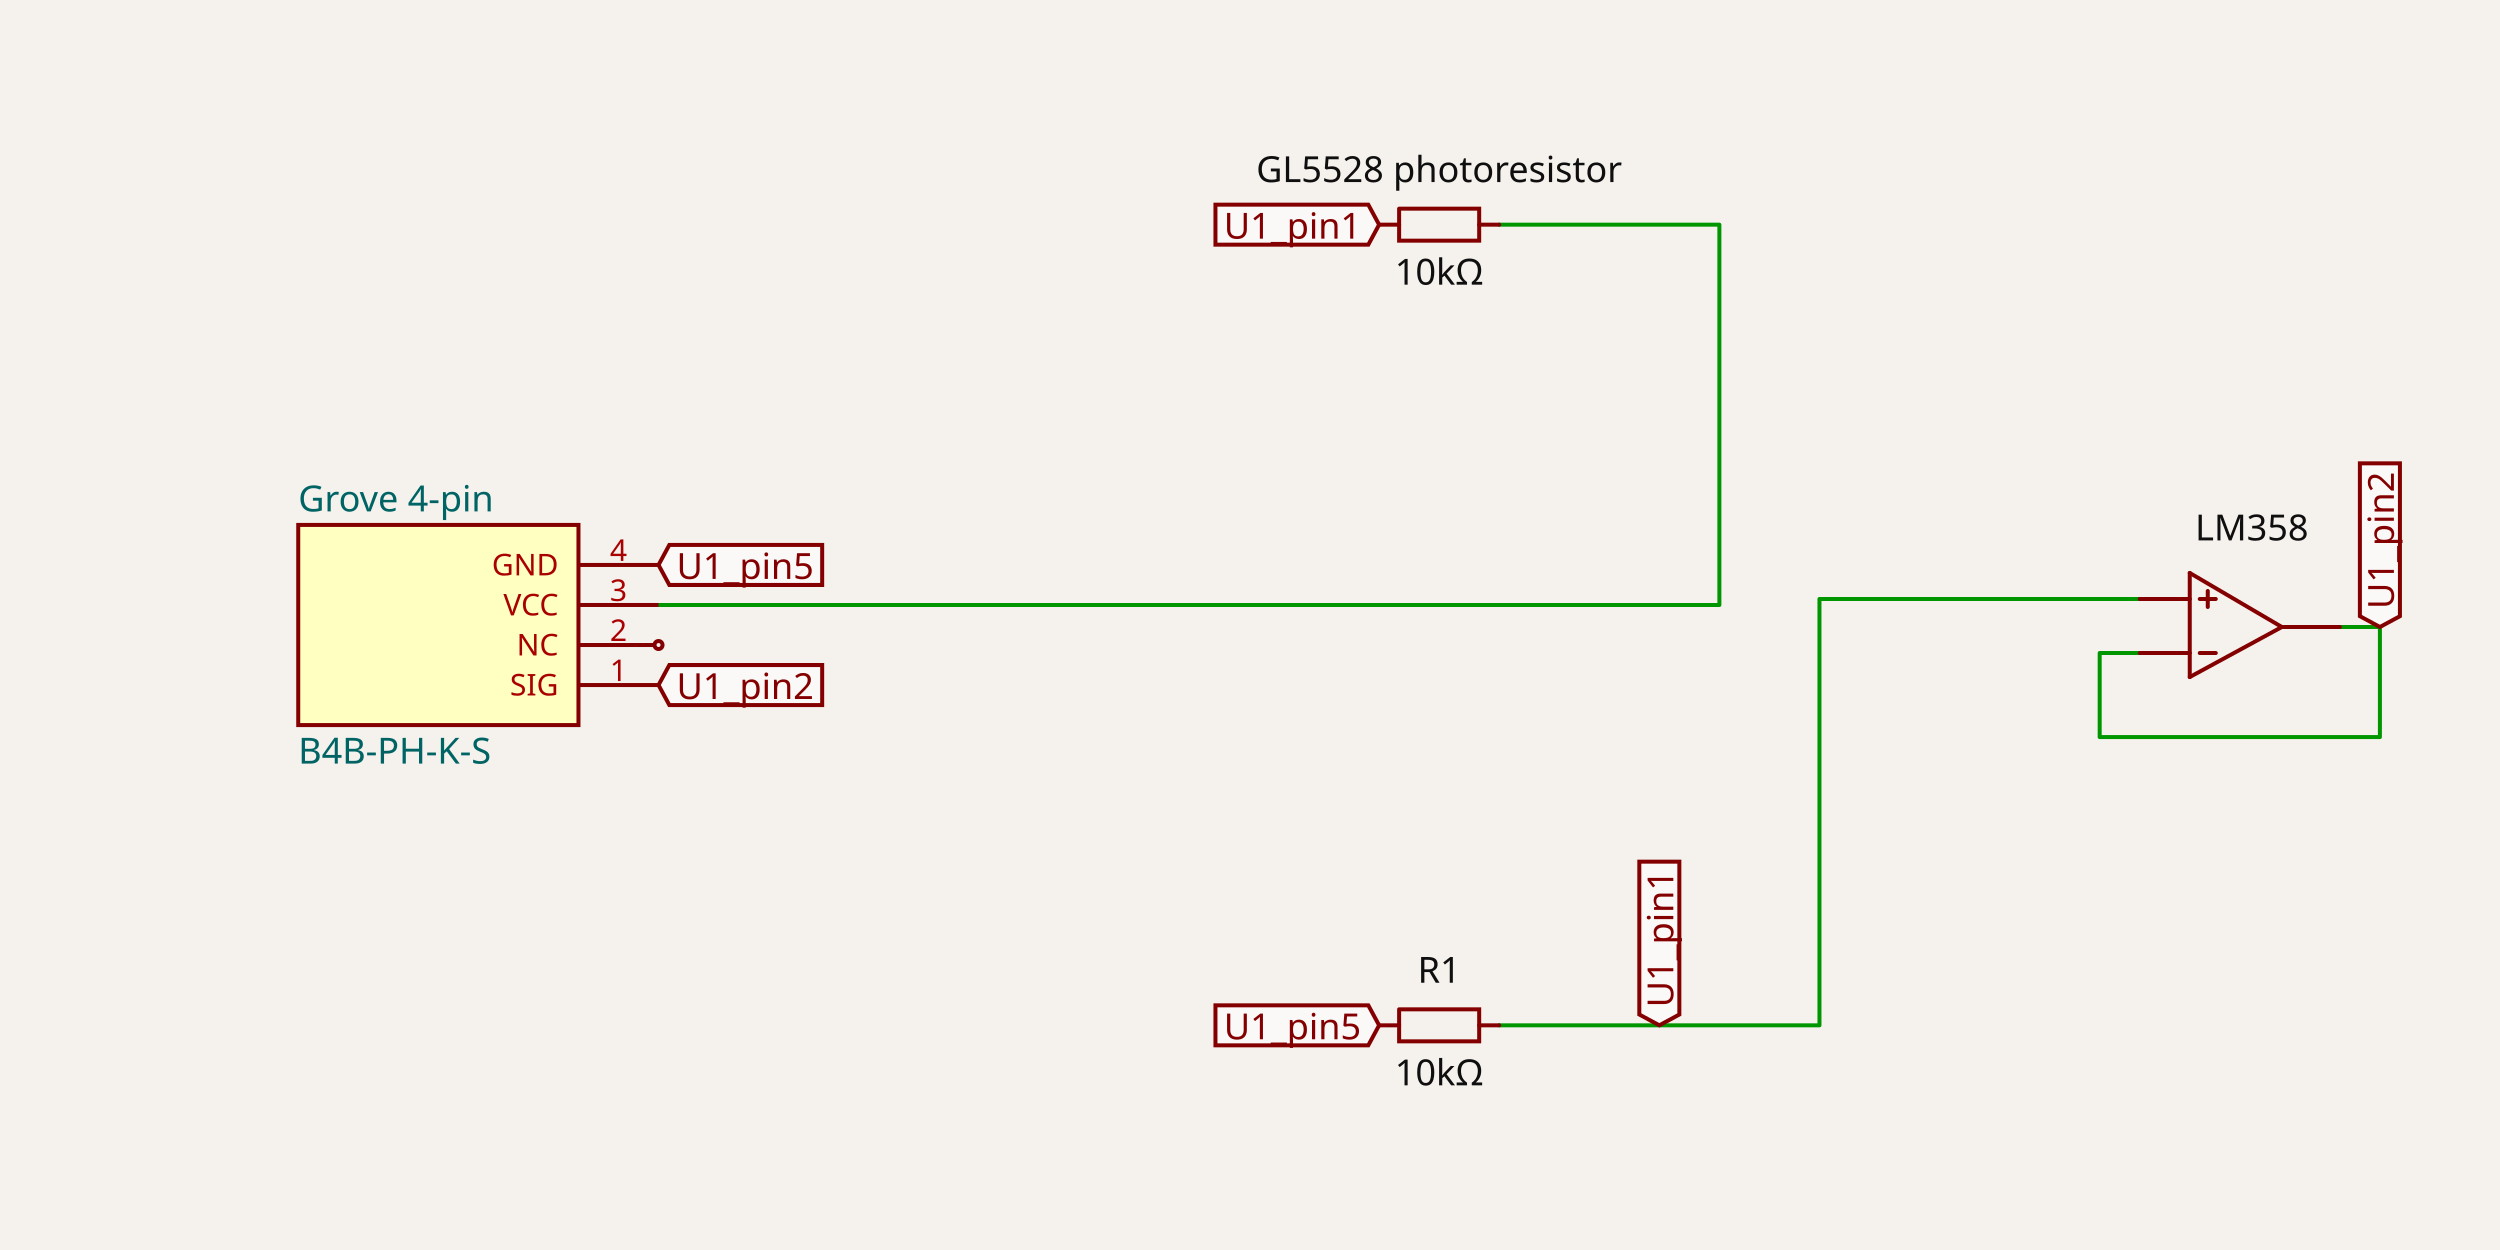
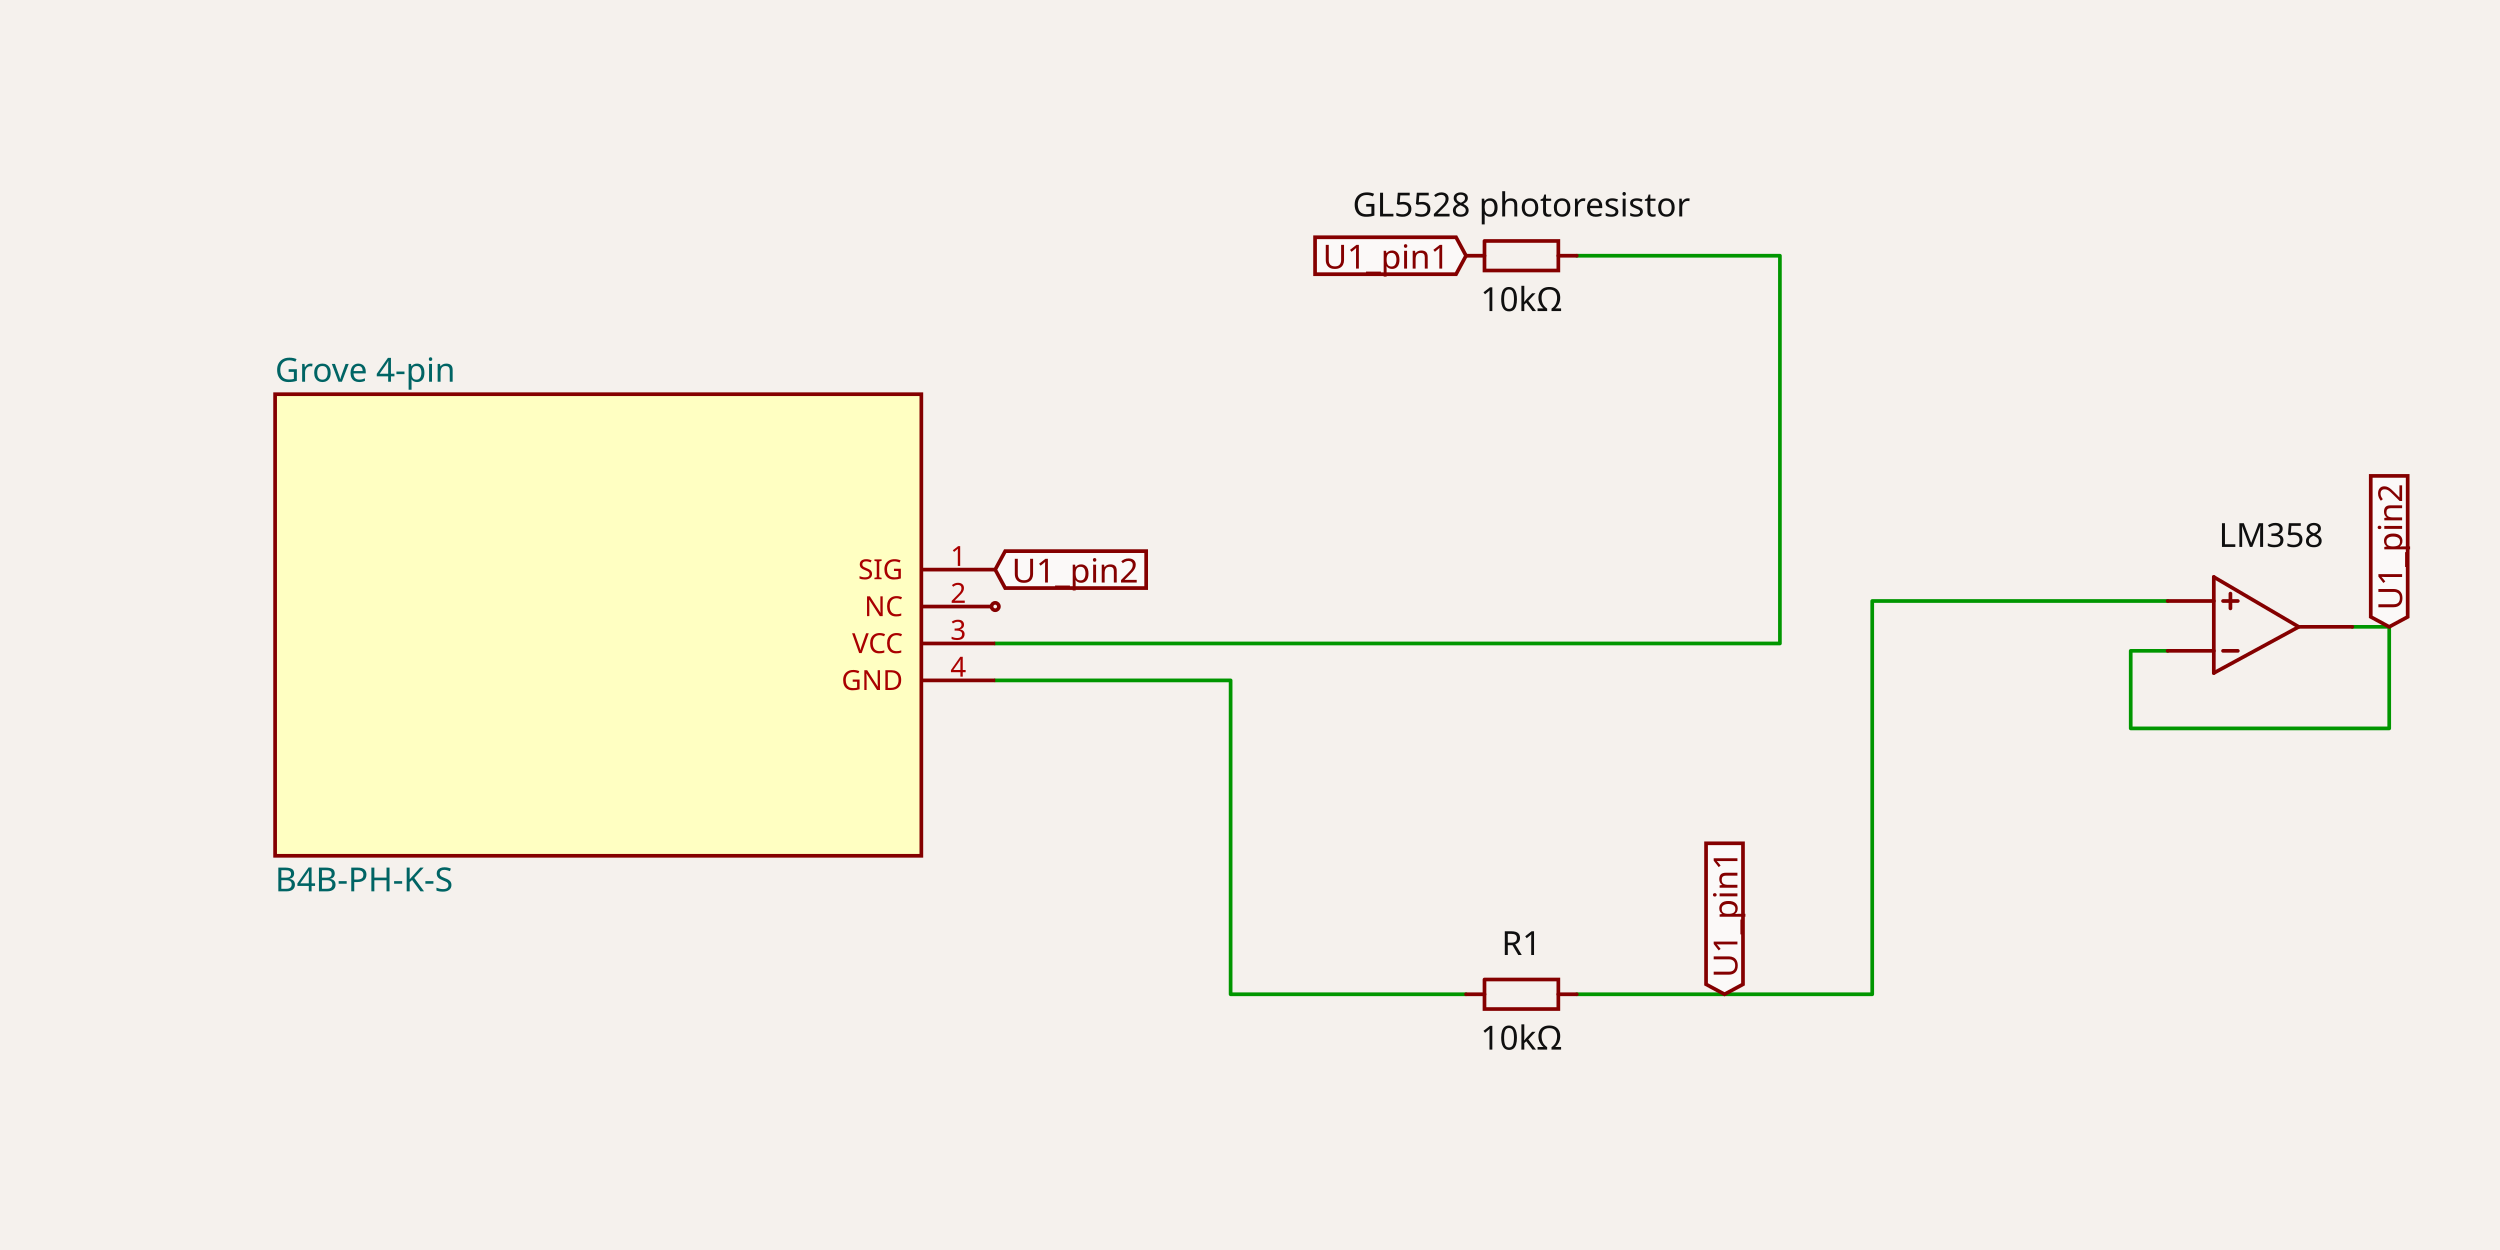
- <svg xmlns="http://www.w3.org/2000/svg" class="tscircuit-schematic" width="1200" height="600" style="background-color: rgb(245, 241, 237)" data-real-to-screen-transform="matrix(96.0768614892,0,0,-96.0768614892,786.8694955965,300)">
+ <svg xmlns="http://www.w3.org/2000/svg" class="tscircuit-schematic" width="1200" height="600" style="background-color: rgb(245, 241, 237)" data-real-to-screen-transform="matrix(88.6262924668,0,0,-88.6262924668,818.9069423929,300)">
  <style>
              .boundary { fill: rgb(245, 241, 237); }
              .schematic-boundary { fill: none; stroke: #fff; }
              .component { fill: none; stroke: rgb(132, 0, 0); }
              .chip { fill: rgb(255, 255, 194); stroke: rgb(132, 0, 0); }
              .component-pin { fill: none; stroke: rgb(132, 0, 0); }
              .text { font-family: sans-serif; fill: rgb(0, 150, 0); }
              .pin-number { fill: rgb(169, 0, 0); }
              .port-label { fill: rgb(0, 100, 100); }
              .component-name { fill: rgb(0, 100, 100); }
-               
+ 
            </style>
  <rect class="boundary" x="0" y="0" width="1200" height="600" />
  <g class="trace sch-trace" data-layer="base" data-circuit-json-type="schematic_trace" data-schematic-trace-id="schematic_trace_0" data-subcircuit-connectivity-map-key="GroveLightSensor_connectivity_net0">
-     <path d="M 316.093 290.392 L 825.3 290.392 L 825.3 107.846 L 806.085 107.846 L 719.616 107.846" class="trace-invisible-hover-outline sch-trace-hitbox" stroke="rgb(0, 150, 0)" fill="none" stroke-width="15.372px" stroke-linecap="round" opacity="0" stroke-linejoin="round" />
-     <path class="sch-trace-path" d="M 316.093 290.392 L 825.3 290.392 L 825.3 107.846 L 806.085 107.846 L 719.616 107.846" stroke="rgb(0, 150, 0)" fill="none" stroke-width="1.922px" stroke-linecap="round" stroke-linejoin="round" />
+     <path d="M 477.696 308.863 L 854.357 308.863 L 854.357 122.747 L 836.632 122.747 L 756.869 122.747" class="trace-invisible-hover-outline sch-trace-hitbox" stroke="rgb(0, 150, 0)" fill="none" stroke-width="14.18px" stroke-linecap="round" opacity="0" stroke-linejoin="round" />
+     <path class="sch-trace-path" d="M 477.696 308.863 L 854.357 308.863 L 854.357 122.747 L 836.632 122.747 L 756.869 122.747" stroke="rgb(0, 150, 0)" fill="none" stroke-width="1.773px" stroke-linecap="round" stroke-linejoin="round" />
  </g>
  <g class="trace sch-trace" data-layer="base" data-circuit-json-type="schematic_trace" data-schematic-trace-id="schematic_trace_1" data-subcircuit-connectivity-map-key="GroveLightSensor_connectivity_net1">
-     <path d="M 719.616 492.154 L 873.339 492.154 L 873.339 287.51 L 1027.062 287.51" class="trace-invisible-hover-outline sch-trace-hitbox" stroke="rgb(0, 150, 0)" fill="none" stroke-width="15.372px" stroke-linecap="round" opacity="0" stroke-linejoin="round" />
-     <path class="sch-trace-path" d="M 719.616 492.154 L 873.339 492.154 L 873.339 287.51 L 1027.062 287.51" stroke="rgb(0, 150, 0)" fill="none" stroke-width="1.922px" stroke-linecap="round" stroke-linejoin="round" />
+     <path d="M 756.869 477.253 L 898.671 477.253 L 898.671 288.479 L 1040.473 288.479" class="trace-invisible-hover-outline sch-trace-hitbox" stroke="rgb(0, 150, 0)" fill="none" stroke-width="14.18px" stroke-linecap="round" opacity="0" stroke-linejoin="round" />
+     <path class="sch-trace-path" d="M 756.869 477.253 L 898.671 477.253 L 898.671 288.479 L 1040.473 288.479" stroke="rgb(0, 150, 0)" fill="none" stroke-width="1.773px" stroke-linecap="round" stroke-linejoin="round" />
  </g>
-   <g class="trace sch-trace" data-layer="base" data-circuit-json-type="schematic_trace" data-schematic-trace-id="schematic_trace_2" data-subcircuit-connectivity-map-key="GroveLightSensor_connectivity_net3">
-     <path d="M 1123.139 300.961 L 1142.354 300.961 L 1142.354 353.803 L 1007.846 353.803 L 1007.846 313.451 L 1027.062 313.451" class="trace-invisible-hover-outline sch-trace-hitbox" stroke="rgb(0, 150, 0)" fill="none" stroke-width="15.372px" stroke-linecap="round" opacity="0" stroke-linejoin="round" />
-     <path class="sch-trace-path" d="M 1123.139 300.961 L 1142.354 300.961 L 1142.354 353.803 L 1007.846 353.803 L 1007.846 313.451 L 1027.062 313.451" stroke="rgb(0, 150, 0)" fill="none" stroke-width="1.922px" stroke-linecap="round" stroke-linejoin="round" />
+   <g class="trace sch-trace" data-layer="base" data-circuit-json-type="schematic_trace" data-schematic-trace-id="schematic_trace_2" data-subcircuit-connectivity-map-key="GroveLightSensor_connectivity_net2">
+     <path d="M 703.693 477.253 L 590.694 477.253 L 590.694 326.588 L 477.696 326.588" class="trace-invisible-hover-outline sch-trace-hitbox" stroke="rgb(0, 150, 0)" fill="none" stroke-width="14.18px" stroke-linecap="round" opacity="0" stroke-linejoin="round" />
+     <path class="sch-trace-path" d="M 703.693 477.253 L 590.694 477.253 L 590.694 326.588 L 477.696 326.588" stroke="rgb(0, 150, 0)" fill="none" stroke-width="1.773px" stroke-linecap="round" stroke-linejoin="round" />
+   </g>
+   <g class="trace sch-trace" data-layer="base" data-circuit-json-type="schematic_trace" data-schematic-trace-id="schematic_trace_3" data-subcircuit-connectivity-map-key="GroveLightSensor_connectivity_net3">
+     <path d="M 1129.099 300.886 L 1146.824 300.886 L 1146.824 349.631 L 1022.747 349.631 L 1022.747 312.408 L 1040.473 312.408" class="trace-invisible-hover-outline sch-trace-hitbox" stroke="rgb(0, 150, 0)" fill="none" stroke-width="14.18px" stroke-linecap="round" opacity="0" stroke-linejoin="round" />
+     <path class="sch-trace-path" d="M 1129.099 300.886 L 1146.824 300.886 L 1146.824 349.631 L 1022.747 349.631 L 1022.747 312.408 L 1040.473 312.408" stroke="rgb(0, 150, 0)" fill="none" stroke-width="1.773px" stroke-linecap="round" stroke-linejoin="round" />
  </g>
  <g class="trace-overlays sch-trace-overlays" data-layer="overlay" data-circuit-json-type="schematic_trace" data-schematic-trace-id="schematic_trace_0" data-subcircuit-connectivity-map-key="GroveLightSensor_connectivity_net0" />
  <g class="trace-overlays sch-trace-overlays" data-layer="overlay" data-circuit-json-type="schematic_trace" data-schematic-trace-id="schematic_trace_1" data-subcircuit-connectivity-map-key="GroveLightSensor_connectivity_net1" />
-   <g class="trace-overlays sch-trace-overlays" data-layer="overlay" data-circuit-json-type="schematic_trace" data-schematic-trace-id="schematic_trace_2" data-subcircuit-connectivity-map-key="GroveLightSensor_connectivity_net3" />
+   <g class="trace-overlays sch-trace-overlays" data-layer="overlay" data-circuit-json-type="schematic_trace" data-schematic-trace-id="schematic_trace_2" data-subcircuit-connectivity-map-key="GroveLightSensor_connectivity_net2" />
+   <g class="trace-overlays sch-trace-overlays" data-layer="overlay" data-circuit-json-type="schematic_trace" data-schematic-trace-id="schematic_trace_3" data-subcircuit-connectivity-map-key="GroveLightSensor_connectivity_net3" />
  <g class="sch-component" data-circuit-json-type="schematic_component" data-schematic-component-id="schematic_component_0">
-     <rect class="component chip sch-component-body" x="143.155" y="251.962" width="134.508" height="96.077" stroke-width="1.922px" fill="rgb(255, 255, 194)" stroke="rgb(132, 0, 0)" />
-     <rect class="component-overlay sch-component-overlay" x="143.155" y="251.962" width="134.508" height="96.077" fill="transparent" />
-     <text class="sch-text" x="143.155" y="360.528" fill="#006464" text-anchor="start" dominant-baseline="middle" font-family="sans-serif" font-size="17.294px" transform="rotate(0, 143.1545, 360.5284)">B4B-PH-K-S</text>
-     <text class="sch-text" x="143.155" y="239.472" fill="#006464" text-anchor="start" dominant-baseline="middle" font-family="sans-serif" font-size="17.294px" transform="rotate(0, 143.1545, 239.4716)">Grove 4-pin</text>
-     <line class="component-pin sch-component-pin sch-port-line" x1="277.662" y1="328.823" x2="316.093" y2="328.823" stroke-width="1.922px" />
+     <rect class="component chip sch-component-body" x="132.053" y="189.217" width="310.192" height="221.566" stroke-width="1.773px" fill="rgb(255, 255, 194)" stroke="rgb(132, 0, 0)" />
+     <rect class="component-overlay sch-component-overlay" x="132.053" y="189.217" width="310.192" height="221.566" fill="transparent" />
+     <text class="sch-text" x="132.053" y="422.304" fill="#006464" text-anchor="start" dominant-baseline="middle" font-family="sans-serif" font-size="15.953px" transform="rotate(0, 132.0532, 422.3043)">B4B-PH-K-S</text>
+     <text class="sch-text" x="132.053" y="177.696" fill="#006464" text-anchor="start" dominant-baseline="middle" font-family="sans-serif" font-size="15.953px" transform="rotate(0, 132.0532, 177.6957)">Grove 4-pin</text>
+     <line class="component-pin sch-component-pin sch-port-line" x1="442.245" y1="273.412" x2="477.696" y2="273.412" stroke-width="1.773px" />
    <g class="sch-port" data-schematic-port-id="source_port_0">
-       <rect x="314.171" y="326.902" width="3.843" height="3.843" opacity="0" />
+       <rect x="475.923" y="271.64" width="3.545" height="3.545" opacity="0" />
    </g>
-     <text class="pin-number sch-pin-number" x="296.878" y="326.902" style="font-family: sans-serif;" fill="rgb(169, 0, 0)" text-anchor="middle" dominant-baseline="auto" font-size="14.412px" transform="">1</text>
-     <text class="pin-number sch-pin-label" x="268.054" y="328.823" style="font-family: sans-serif;" fill="rgb(169, 0, 0)" text-anchor="end" dominant-baseline="middle" font-size="14.412px" transform="">SIG</text>
-     <line class="component-pin sch-component-pin sch-port-line" x1="277.662" y1="309.608" x2="314.171" y2="309.608" stroke-width="1.922px" />
+     <text class="pin-number sch-pin-number" x="459.97" y="271.64" style="font-family: sans-serif;" fill="rgb(169, 0, 0)" text-anchor="middle" dominant-baseline="auto" font-size="13.294px" transform="">1</text>
+     <text class="pin-number sch-pin-label" x="433.383" y="273.412" style="font-family: sans-serif;" fill="rgb(169, 0, 0)" text-anchor="end" dominant-baseline="middle" font-size="13.294px" transform="">SIG</text>
+     <line class="component-pin sch-component-pin sch-port-line" x1="442.245" y1="291.137" x2="475.923" y2="291.137" stroke-width="1.773px" />
    <g class="sch-port" data-schematic-port-id="source_port_1">
-       <circle class="component-pin sch-component-pin sch-port-terminal" cx="316.093" cy="309.608" r="1.922" stroke-width="1.922px" />
-       <rect x="314.171" y="307.686" width="3.843" height="3.843" opacity="0" />
+       <circle class="component-pin sch-component-pin sch-port-terminal" cx="477.696" cy="291.137" r="1.773" stroke-width="1.773px" />
+       <rect x="475.923" y="289.365" width="3.545" height="3.545" opacity="0" />
    </g>
-     <text class="pin-number sch-pin-number" x="296.878" y="307.686" style="font-family: sans-serif;" fill="rgb(169, 0, 0)" text-anchor="middle" dominant-baseline="auto" font-size="14.412px" transform="">2</text>
-     <text class="pin-number sch-pin-label" x="268.054" y="309.608" style="font-family: sans-serif;" fill="rgb(169, 0, 0)" text-anchor="end" dominant-baseline="middle" font-size="14.412px" transform="">NC</text>
-     <line class="component-pin sch-component-pin sch-port-line" x1="277.662" y1="290.392" x2="316.093" y2="290.392" stroke-width="1.922px" />
+     <text class="pin-number sch-pin-number" x="459.97" y="289.365" style="font-family: sans-serif;" fill="rgb(169, 0, 0)" text-anchor="middle" dominant-baseline="auto" font-size="13.294px" transform="">2</text>
+     <text class="pin-number sch-pin-label" x="433.383" y="291.137" style="font-family: sans-serif;" fill="rgb(169, 0, 0)" text-anchor="end" dominant-baseline="middle" font-size="13.294px" transform="">NC</text>
+     <line class="component-pin sch-component-pin sch-port-line" x1="442.245" y1="308.863" x2="477.696" y2="308.863" stroke-width="1.773px" />
    <g class="sch-port" data-schematic-port-id="source_port_2">
-       <rect x="314.171" y="288.471" width="3.843" height="3.843" opacity="0" />
+       <rect x="475.923" y="307.09" width="3.545" height="3.545" opacity="0" />
    </g>
-     <text class="pin-number sch-pin-number" x="296.878" y="288.471" style="font-family: sans-serif;" fill="rgb(169, 0, 0)" text-anchor="middle" dominant-baseline="auto" font-size="14.412px" transform="">3</text>
-     <text class="pin-number sch-pin-label" x="268.054" y="290.392" style="font-family: sans-serif;" fill="rgb(169, 0, 0)" text-anchor="end" dominant-baseline="middle" font-size="14.412px" transform="">VCC</text>
-     <line class="component-pin sch-component-pin sch-port-line" x1="277.662" y1="271.177" x2="316.093" y2="271.177" stroke-width="1.922px" />
+     <text class="pin-number sch-pin-number" x="459.97" y="307.09" style="font-family: sans-serif;" fill="rgb(169, 0, 0)" text-anchor="middle" dominant-baseline="auto" font-size="13.294px" transform="">3</text>
+     <text class="pin-number sch-pin-label" x="433.383" y="308.863" style="font-family: sans-serif;" fill="rgb(169, 0, 0)" text-anchor="end" dominant-baseline="middle" font-size="13.294px" transform="">VCC</text>
+     <line class="component-pin sch-component-pin sch-port-line" x1="442.245" y1="326.588" x2="477.696" y2="326.588" stroke-width="1.773px" />
    <g class="sch-port" data-schematic-port-id="source_port_3">
-       <rect x="314.171" y="269.255" width="3.843" height="3.843" opacity="0" />
+       <rect x="475.923" y="324.815" width="3.545" height="3.545" opacity="0" />
    </g>
-     <text class="pin-number sch-pin-number" x="296.878" y="269.255" style="font-family: sans-serif;" fill="rgb(169, 0, 0)" text-anchor="middle" dominant-baseline="auto" font-size="14.412px" transform="">4</text>
-     <text class="pin-number sch-pin-label" x="268.054" y="271.177" style="font-family: sans-serif;" fill="rgb(169, 0, 0)" text-anchor="end" dominant-baseline="middle" font-size="14.412px" transform="">GND</text>
+     <text class="pin-number sch-pin-number" x="459.97" y="324.815" style="font-family: sans-serif;" fill="rgb(169, 0, 0)" text-anchor="middle" dominant-baseline="auto" font-size="13.294px" transform="">4</text>
+     <text class="pin-number sch-pin-label" x="433.383" y="326.588" style="font-family: sans-serif;" fill="rgb(169, 0, 0)" text-anchor="end" dominant-baseline="middle" font-size="13.294px" transform="">GND</text>
  </g>
  <g class="sch-component" data-circuit-json-type="schematic_component" data-schematic-component-id="schematic_component_1">
-     <rect class="component-overlay sch-component-overlay" x="661.97" y="100.162" width="57.646" height="15.368" fill="transparent" />
-     <path class="sch-component-symbol-path" d="M 661.97 107.846 L 671.579 107.846" stroke="rgb(132, 0, 0)" fill="none" stroke-width="1.922px" stroke-linecap="round" />
-     <path class="sch-component-symbol-path" d="M 710.006 107.846 L 719.616 107.846" stroke="rgb(132, 0, 0)" fill="none" stroke-width="1.922px" stroke-linecap="round" />
-     <path class="sch-component-symbol-path" d="M 671.579 100.162 L 710.006 100.162 L 710.006 115.531 L 671.579 115.531 L 671.579 100.162" stroke="rgb(132, 0, 0)" fill="none" stroke-width="1.922px" stroke-linecap="round" />
-     <text class="sch-component-name sch-component-text" x="690.793" y="92.474" stroke="rgb(245, 241, 237)" stroke-width="1.922px" paint-order="stroke" fill="rgb(15, 15, 15)" font-family="sans-serif" text-anchor="middle" dominant-baseline="ideographic" font-size="17.294px">GL5528 photoresistor</text>
-     <text class="sch-component-text" x="690.793" y="123.219" fill="rgb(15, 15, 15)" font-family="sans-serif" text-anchor="middle" dominant-baseline="hanging" font-size="17.294px">10kΩ</text>
+     <rect class="component-overlay sch-component-overlay" x="703.693" y="115.659" width="53.176" height="14.177" fill="transparent" />
+     <path class="sch-component-symbol-path" d="M 703.693 122.747 L 712.557 122.747" stroke="rgb(132, 0, 0)" fill="none" stroke-width="1.773px" stroke-linecap="round" />
+     <path class="sch-component-symbol-path" d="M 748.004 122.747 L 756.869 122.747" stroke="rgb(132, 0, 0)" fill="none" stroke-width="1.773px" stroke-linecap="round" />
+     <path class="sch-component-symbol-path" d="M 712.557 115.659 L 748.004 115.659 L 748.004 129.836 L 712.557 129.836 L 712.557 115.659" stroke="rgb(132, 0, 0)" fill="none" stroke-width="1.773px" stroke-linecap="round" />
+     <text class="sch-component-name sch-component-text" x="730.281" y="108.567" stroke="rgb(245, 241, 237)" stroke-width="1.773px" paint-order="stroke" fill="rgb(15, 15, 15)" font-family="sans-serif" text-anchor="middle" dominant-baseline="ideographic" font-size="15.953px">GL5528 photoresistor</text>
+     <text class="sch-component-text" x="730.281" y="136.928" fill="rgb(15, 15, 15)" font-family="sans-serif" text-anchor="middle" dominant-baseline="hanging" font-size="15.953px">10kΩ</text>
  </g>
  <g class="sch-component" data-circuit-json-type="schematic_component" data-schematic-component-id="schematic_component_2">
-     <rect class="component-overlay sch-component-overlay" x="661.97" y="484.469" width="57.646" height="15.368" fill="transparent" />
-     <path class="sch-component-symbol-path" d="M 661.97 492.154 L 671.579 492.154" stroke="rgb(132, 0, 0)" fill="none" stroke-width="1.922px" stroke-linecap="round" />
-     <path class="sch-component-symbol-path" d="M 710.006 492.154 L 719.616 492.154" stroke="rgb(132, 0, 0)" fill="none" stroke-width="1.922px" stroke-linecap="round" />
-     <path class="sch-component-symbol-path" d="M 671.579 484.469 L 710.006 484.469 L 710.006 499.838 L 671.579 499.838 L 671.579 484.469" stroke="rgb(132, 0, 0)" fill="none" stroke-width="1.922px" stroke-linecap="round" />
-     <text class="sch-component-name sch-component-text" x="690.793" y="476.781" stroke="rgb(245, 241, 237)" stroke-width="1.922px" paint-order="stroke" fill="rgb(15, 15, 15)" font-family="sans-serif" text-anchor="middle" dominant-baseline="ideographic" font-size="17.294px">R1</text>
-     <text class="sch-component-text" x="690.793" y="507.526" fill="rgb(15, 15, 15)" font-family="sans-serif" text-anchor="middle" dominant-baseline="hanging" font-size="17.294px">10kΩ</text>
+     <rect class="component-overlay sch-component-overlay" x="703.693" y="470.164" width="53.176" height="14.177" fill="transparent" />
+     <path class="sch-component-symbol-path" d="M 703.693 477.253 L 712.557 477.253" stroke="rgb(132, 0, 0)" fill="none" stroke-width="1.773px" stroke-linecap="round" />
+     <path class="sch-component-symbol-path" d="M 748.004 477.253 L 756.869 477.253" stroke="rgb(132, 0, 0)" fill="none" stroke-width="1.773px" stroke-linecap="round" />
+     <path class="sch-component-symbol-path" d="M 712.557 470.164 L 748.004 470.164 L 748.004 484.341 L 712.557 484.341 L 712.557 470.164" stroke="rgb(132, 0, 0)" fill="none" stroke-width="1.773px" stroke-linecap="round" />
+     <text class="sch-component-name sch-component-text" x="730.281" y="463.072" stroke="rgb(245, 241, 237)" stroke-width="1.773px" paint-order="stroke" fill="rgb(15, 15, 15)" font-family="sans-serif" text-anchor="middle" dominant-baseline="ideographic" font-size="15.953px">R1</text>
+     <text class="sch-component-text" x="730.281" y="491.433" fill="rgb(15, 15, 15)" font-family="sans-serif" text-anchor="middle" dominant-baseline="hanging" font-size="15.953px">10kΩ</text>
  </g>
  <g class="sch-component" data-circuit-json-type="schematic_component" data-schematic-component-id="schematic_component_3">
-     <rect class="component-overlay sch-component-overlay" x="1027.062" y="275.02" width="96.077" height="49.96" fill="transparent" />
-     <path class="sch-component-symbol-path" d="M 1095.276 300.961 L 1051.081 324.98" stroke="rgb(132, 0, 0)" fill="none" stroke-width="1.922px" stroke-linecap="round" />
-     <path class="sch-component-symbol-path" d="M 1051.081 275.02 L 1095.276 300.961" stroke="rgb(132, 0, 0)" fill="none" stroke-width="1.922px" stroke-linecap="round" />
-     <path class="sch-component-symbol-path" d="M 1051.081 324.98 L 1051.081 275.02" stroke="rgb(132, 0, 0)" fill="none" stroke-width="1.922px" stroke-linecap="round" />
-     <path class="sch-component-symbol-path" d="M 1051.081 287.51 L 1027.062 287.51" stroke="rgb(132, 0, 0)" fill="none" stroke-width="1.922px" stroke-linecap="round" />
-     <path class="sch-component-symbol-path" d="M 1051.081 313.451 L 1027.062 313.451" stroke="rgb(132, 0, 0)" fill="none" stroke-width="1.922px" stroke-linecap="round" />
-     <path class="sch-component-symbol-path" d="M 1123.139 300.961 L 1096.237 300.961" stroke="rgb(132, 0, 0)" fill="none" stroke-width="1.922px" stroke-linecap="round" />
-     <path class="sch-component-symbol-path" d="M 1063.571 313.451 L 1055.885 313.451" stroke="rgb(132, 0, 0)" fill="none" stroke-width="1.922px" stroke-linecap="round" />
-     <path class="sch-component-symbol-path" d="M 1063.571 287.51 L 1055.885 287.51" stroke="rgb(132, 0, 0)" fill="none" stroke-width="1.922px" stroke-linecap="round" />
-     <path class="sch-component-symbol-path" d="M 1059.728 291.353 L 1059.728 283.667" stroke="rgb(132, 0, 0)" fill="none" stroke-width="1.922px" stroke-linecap="round" />
-     <text class="sch-component-name sch-component-text" x="1080.865" y="264.452" stroke="rgb(245, 241, 237)" stroke-width="1.922px" paint-order="stroke" fill="rgb(15, 15, 15)" font-family="sans-serif" text-anchor="middle" dominant-baseline="ideographic" font-size="17.294px">LM358</text>
-     <text class="sch-component-text" x="1081.825" y="333.627" fill="rgb(15, 15, 15)" font-family="sans-serif" text-anchor="middle" dominant-baseline="hanging" font-size="17.294px" />
+     <rect class="component-overlay sch-component-overlay" x="1040.473" y="276.957" width="88.626" height="46.086" fill="transparent" />
+     <path class="sch-component-symbol-path" d="M 1103.397 300.886 L 1062.629 323.043" stroke="rgb(132, 0, 0)" fill="none" stroke-width="1.773px" stroke-linecap="round" />
+     <path class="sch-component-symbol-path" d="M 1062.629 276.957 L 1103.397 300.886" stroke="rgb(132, 0, 0)" fill="none" stroke-width="1.773px" stroke-linecap="round" />
+     <path class="sch-component-symbol-path" d="M 1062.629 323.043 L 1062.629 276.957" stroke="rgb(132, 0, 0)" fill="none" stroke-width="1.773px" stroke-linecap="round" />
+     <path class="sch-component-symbol-path" d="M 1062.629 288.479 L 1040.473 288.479" stroke="rgb(132, 0, 0)" fill="none" stroke-width="1.773px" stroke-linecap="round" />
+     <path class="sch-component-symbol-path" d="M 1062.629 312.408 L 1040.473 312.408" stroke="rgb(132, 0, 0)" fill="none" stroke-width="1.773px" stroke-linecap="round" />
+     <path class="sch-component-symbol-path" d="M 1129.099 300.886 L 1104.284 300.886" stroke="rgb(132, 0, 0)" fill="none" stroke-width="1.773px" stroke-linecap="round" />
+     <path class="sch-component-symbol-path" d="M 1074.151 312.408 L 1067.061 312.408" stroke="rgb(132, 0, 0)" fill="none" stroke-width="1.773px" stroke-linecap="round" />
+     <path class="sch-component-symbol-path" d="M 1074.151 288.479 L 1067.061 288.479" stroke="rgb(132, 0, 0)" fill="none" stroke-width="1.773px" stroke-linecap="round" />
+     <path class="sch-component-symbol-path" d="M 1070.606 292.024 L 1070.606 284.934" stroke="rgb(132, 0, 0)" fill="none" stroke-width="1.773px" stroke-linecap="round" />
+     <text class="sch-component-name sch-component-text" x="1090.103" y="267.208" stroke="rgb(245, 241, 237)" stroke-width="1.773px" paint-order="stroke" fill="rgb(15, 15, 15)" font-family="sans-serif" text-anchor="middle" dominant-baseline="ideographic" font-size="15.953px">LM358</text>
+     <text class="sch-component-text" x="1090.99" y="331.019" fill="rgb(15, 15, 15)" font-family="sans-serif" text-anchor="middle" dominant-baseline="hanging" font-size="15.953px" />
  </g>
  <g class="schematic-port-hover sch-port-hover" data-schematic-port-id="source_port_0">
-     <circle cx="316.093" cy="328.823" r="3.843" fill="red" opacity="0" />
+     <circle cx="477.696" cy="273.412" r="3.545" fill="red" opacity="0" />
  </g>
  <g class="schematic-port-hover sch-port-hover" data-schematic-port-id="source_port_1">
-     <circle cx="316.093" cy="309.608" r="3.843" fill="red" opacity="0" />
+     <circle cx="477.696" cy="291.137" r="3.545" fill="red" opacity="0" />
  </g>
  <g class="schematic-port-hover sch-port-hover" data-schematic-port-id="source_port_2">
-     <circle cx="316.093" cy="290.392" r="3.843" fill="red" opacity="0" />
+     <circle cx="477.696" cy="308.863" r="3.545" fill="red" opacity="0" />
  </g>
  <g class="schematic-port-hover sch-port-hover" data-schematic-port-id="source_port_3">
-     <circle cx="316.093" cy="271.177" r="3.843" fill="red" opacity="0" />
+     <circle cx="477.696" cy="326.588" r="3.545" fill="red" opacity="0" />
  </g>
  <g class="schematic-port-hover sch-port-hover" data-schematic-port-id="source_port_4">
-     <circle cx="661.97" cy="107.846" r="3.843" fill="red" opacity="0" />
+     <circle cx="703.693" cy="122.747" r="3.545" fill="red" opacity="0" />
  </g>
  <g class="schematic-port-hover sch-port-hover" data-schematic-port-id="source_port_5">
-     <circle cx="719.616" cy="107.846" r="3.843" fill="red" opacity="0" />
+     <circle cx="756.869" cy="122.747" r="3.545" fill="red" opacity="0" />
  </g>
  <g class="schematic-port-hover sch-port-hover" data-schematic-port-id="source_port_6">
-     <circle cx="661.97" cy="492.154" r="3.843" fill="red" opacity="0" />
+     <circle cx="703.693" cy="477.253" r="3.545" fill="red" opacity="0" />
  </g>
  <g class="schematic-port-hover sch-port-hover" data-schematic-port-id="source_port_7">
-     <circle cx="719.616" cy="492.154" r="3.843" fill="red" opacity="0" />
+     <circle cx="756.869" cy="477.253" r="3.545" fill="red" opacity="0" />
  </g>
  <g class="schematic-port-hover sch-port-hover" data-schematic-port-id="source_port_8">
-     <circle cx="1027.062" cy="287.51" r="3.843" fill="red" opacity="0" />
+     <circle cx="1040.473" cy="288.479" r="3.545" fill="red" opacity="0" />
  </g>
  <g class="schematic-port-hover sch-port-hover" data-schematic-port-id="source_port_9">
-     <circle cx="1027.062" cy="313.451" r="3.843" fill="red" opacity="0" />
+     <circle cx="1040.473" cy="312.408" r="3.545" fill="red" opacity="0" />
  </g>
  <g class="schematic-port-hover sch-port-hover" data-schematic-port-id="source_port_10">
-     <circle cx="1123.139" cy="300.961" r="3.843" fill="red" opacity="0" />
+     <circle cx="1129.099" cy="300.886" r="3.545" fill="red" opacity="0" />
  </g>
-   <path class="net-label sch-net-label" data-circuit-json-type="schematic_net_label" data-schematic-net-label-id="schematic_net_label_0" d="     M 1142.354,300.961     L 1132.746,295.773     L 1132.746,222.408     L 1151.962,222.408     L 1151.962,295.773     Z   " fill="rgba(255, 255, 255, 0.6)" stroke="rgb(132, 0, 0)" stroke-width="1.922px" />
-   <text class="net-label-text sch-net-label-text" data-circuit-json-type="schematic_net_label" data-schematic-net-label-id="schematic_net_label_0" x="1142.354" y="292.314" fill="rgb(132, 0, 0)" text-anchor="start" dominant-baseline="central" font-family="sans-serif" font-variant-numeric="tabular-nums" font-size="17.294px" transform="rotate(-90 1142.354 292.3139)">U1_pin2</text>
-   <path class="net-label sch-net-label" data-circuit-json-type="schematic_net_label" data-schematic-net-label-id="schematic_net_label_1" d="     M 316.093,328.823     L 321.281,319.215     L 394.645,319.215     L 394.645,338.431     L 321.281,338.431     Z   " fill="rgba(255, 255, 255, 0.6)" stroke="rgb(132, 0, 0)" stroke-width="1.922px" />
-   <text class="net-label-text sch-net-label-text" data-circuit-json-type="schematic_net_label" data-schematic-net-label-id="schematic_net_label_1" x="324.74" y="328.823" fill="rgb(132, 0, 0)" text-anchor="start" dominant-baseline="central" font-family="sans-serif" font-variant-numeric="tabular-nums" font-size="17.294px" transform="">U1_pin2</text>
-   <path class="net-label sch-net-label" data-circuit-json-type="schematic_net_label" data-schematic-net-label-id="schematic_net_label_2" d="     M 661.97,492.154     L 656.781,501.761     L 583.417,501.761     L 583.417,482.546     L 656.781,482.546     Z   " fill="rgba(255, 255, 255, 0.6)" stroke="rgb(132, 0, 0)" stroke-width="1.922px" />
-   <text class="net-label-text sch-net-label-text" data-circuit-json-type="schematic_net_label" data-schematic-net-label-id="schematic_net_label_2" x="653.323" y="492.154" fill="rgb(132, 0, 0)" text-anchor="end" dominant-baseline="central" font-family="sans-serif" font-variant-numeric="tabular-nums" font-size="17.294px" transform="">U1_pin5</text>
-   <path class="net-label sch-net-label" data-circuit-json-type="schematic_net_label" data-schematic-net-label-id="schematic_net_label_3" d="     M 316.093,271.177     L 321.281,261.569     L 394.645,261.569     L 394.645,280.785     L 321.281,280.785     Z   " fill="rgba(255, 255, 255, 0.6)" stroke="rgb(132, 0, 0)" stroke-width="1.922px" />
-   <text class="net-label-text sch-net-label-text" data-circuit-json-type="schematic_net_label" data-schematic-net-label-id="schematic_net_label_3" x="324.74" y="271.177" fill="rgb(132, 0, 0)" text-anchor="start" dominant-baseline="central" font-family="sans-serif" font-variant-numeric="tabular-nums" font-size="17.294px" transform="">U1_pin5</text>
-   <path class="net-label sch-net-label" data-circuit-json-type="schematic_net_label" data-schematic-net-label-id="schematic_net_label_4" d="     M 661.97,107.846     L 656.781,117.454     L 583.417,117.454     L 583.417,98.239     L 656.781,98.239     Z   " fill="rgba(255, 255, 255, 0.6)" stroke="rgb(132, 0, 0)" stroke-width="1.922px" />
-   <text class="net-label-text sch-net-label-text" data-circuit-json-type="schematic_net_label" data-schematic-net-label-id="schematic_net_label_4" x="653.323" y="107.846" fill="rgb(132, 0, 0)" text-anchor="end" dominant-baseline="central" font-family="sans-serif" font-variant-numeric="tabular-nums" font-size="17.294px" transform="">U1_pin1</text>
-   <path class="net-label sch-net-label" data-circuit-json-type="schematic_net_label" data-schematic-net-label-id="schematic_net_label_5" d="     M 796.477,492.154     L 786.869,486.966     L 786.869,413.601     L 806.085,413.601     L 806.085,486.966     Z   " fill="rgba(255, 255, 255, 0.6)" stroke="rgb(132, 0, 0)" stroke-width="1.922px" />
-   <text class="net-label-text sch-net-label-text" data-circuit-json-type="schematic_net_label" data-schematic-net-label-id="schematic_net_label_5" x="796.477" y="483.507" fill="rgb(132, 0, 0)" text-anchor="start" dominant-baseline="central" font-family="sans-serif" font-variant-numeric="tabular-nums" font-size="17.294px" transform="rotate(-90 796.4772 483.5068)">U1_pin1</text>
+   <path class="net-label sch-net-label" data-circuit-json-type="schematic_net_label" data-schematic-net-label-id="schematic_net_label_0" d="     M 1146.824,300.886     L 1137.962,296.1     L 1137.962,228.425     L 1155.687,228.425     L 1155.687,296.1     Z   " fill="rgba(255, 255, 255, 0.6)" stroke="rgb(132, 0, 0)" stroke-width="1.773px" />
+   <text class="net-label-text sch-net-label-text" data-circuit-json-type="schematic_net_label" data-schematic-net-label-id="schematic_net_label_0" x="1146.824" y="292.91" fill="rgb(132, 0, 0)" text-anchor="start" dominant-baseline="central" font-family="sans-serif" font-variant-numeric="tabular-nums" font-size="15.953px" transform="rotate(-90 1146.824 292.9099)">U1_pin2</text>
+   <path class="net-label sch-net-label" data-circuit-json-type="schematic_net_label" data-schematic-net-label-id="schematic_net_label_1" d="     M 477.696,273.412     L 482.482,264.549     L 550.157,264.549     L 550.157,282.275     L 482.482,282.275     Z   " fill="rgba(255, 255, 255, 0.6)" stroke="rgb(132, 0, 0)" stroke-width="1.773px" />
+   <text class="net-label-text sch-net-label-text" data-circuit-json-type="schematic_net_label" data-schematic-net-label-id="schematic_net_label_1" x="485.672" y="273.412" fill="rgb(132, 0, 0)" text-anchor="start" dominant-baseline="central" font-family="sans-serif" font-variant-numeric="tabular-nums" font-size="15.953px" transform="">U1_pin2</text>
+   <path class="net-label sch-net-label" data-circuit-json-type="schematic_net_label" data-schematic-net-label-id="schematic_net_label_2" d="     M 703.693,122.747     L 698.907,131.61     L 631.232,131.61     L 631.232,113.885     L 698.907,113.885     Z   " fill="rgba(255, 255, 255, 0.6)" stroke="rgb(132, 0, 0)" stroke-width="1.773px" />
+   <text class="net-label-text sch-net-label-text" data-circuit-json-type="schematic_net_label" data-schematic-net-label-id="schematic_net_label_2" x="695.716" y="122.747" fill="rgb(132, 0, 0)" text-anchor="end" dominant-baseline="central" font-family="sans-serif" font-variant-numeric="tabular-nums" font-size="15.953px" transform="">U1_pin1</text>
+   <path class="net-label sch-net-label" data-circuit-json-type="schematic_net_label" data-schematic-net-label-id="schematic_net_label_3" d="     M 827.77,477.253     L 818.907,472.467     L 818.907,404.792     L 836.632,404.792     L 836.632,472.467     Z   " fill="rgba(255, 255, 255, 0.6)" stroke="rgb(132, 0, 0)" stroke-width="1.773px" />
+   <text class="net-label-text sch-net-label-text" data-circuit-json-type="schematic_net_label" data-schematic-net-label-id="schematic_net_label_3" x="827.77" y="469.276" fill="rgb(132, 0, 0)" text-anchor="start" dominant-baseline="central" font-family="sans-serif" font-variant-numeric="tabular-nums" font-size="15.953px" transform="rotate(-90 827.7696 469.2762)">U1_pin1</text>
</svg>
